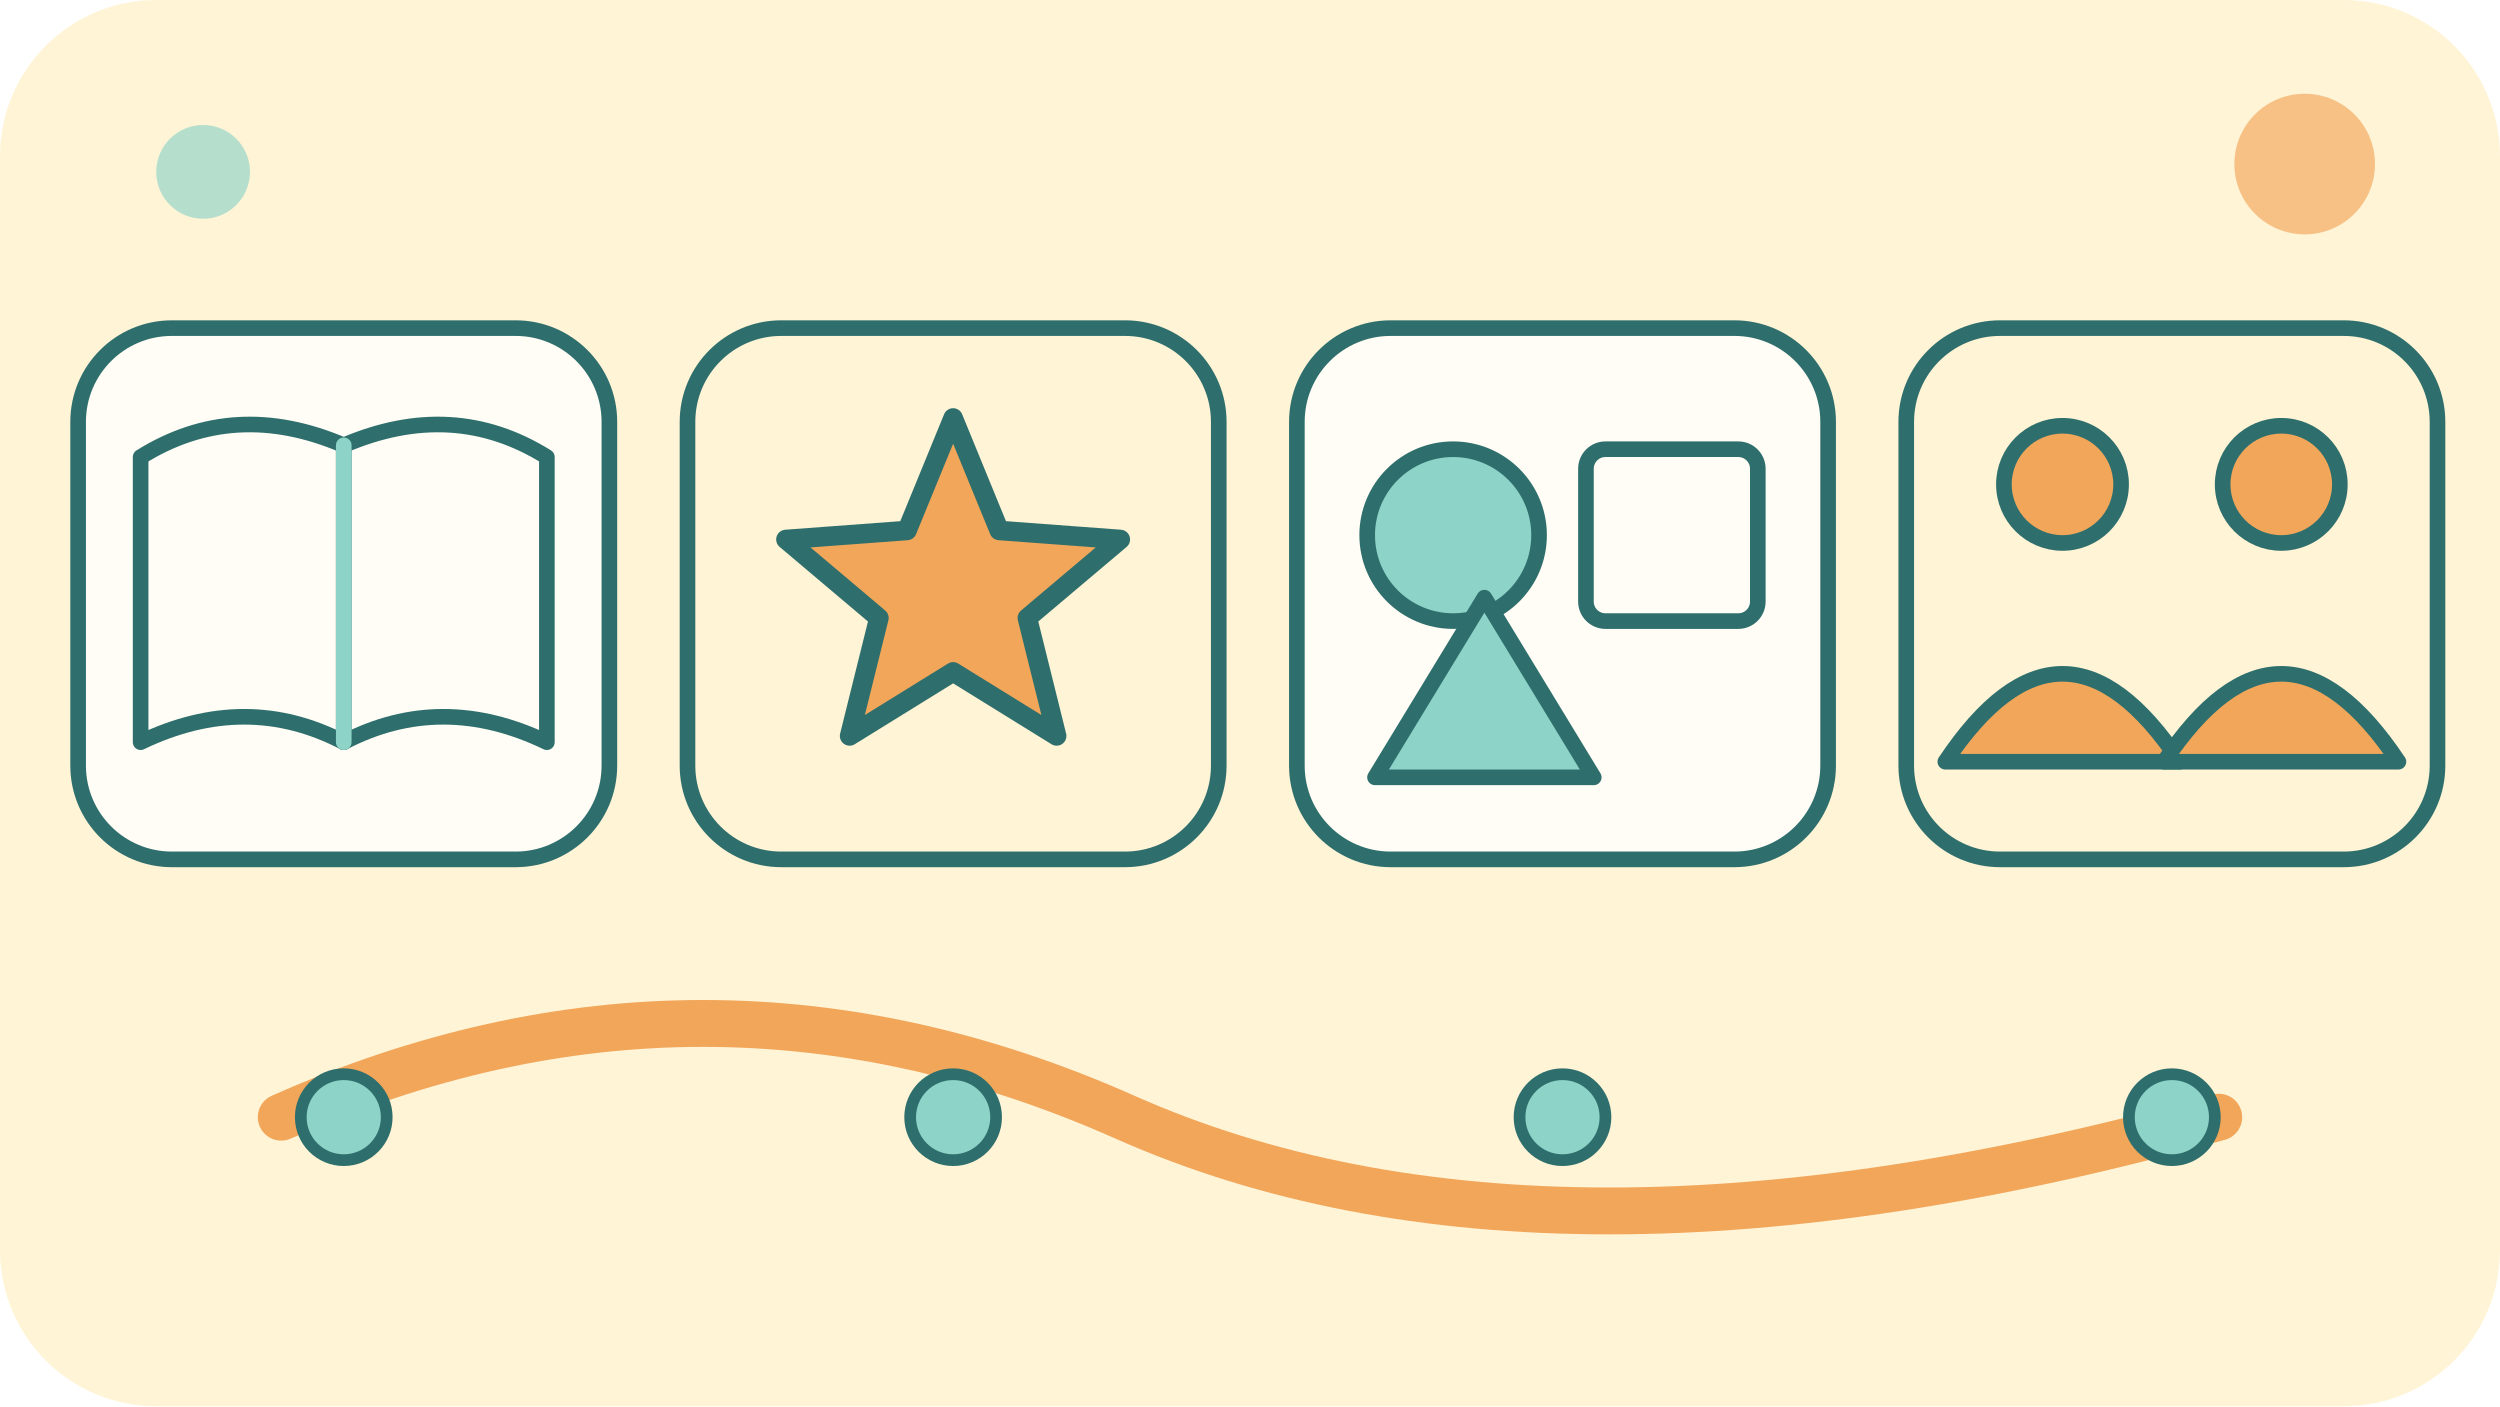
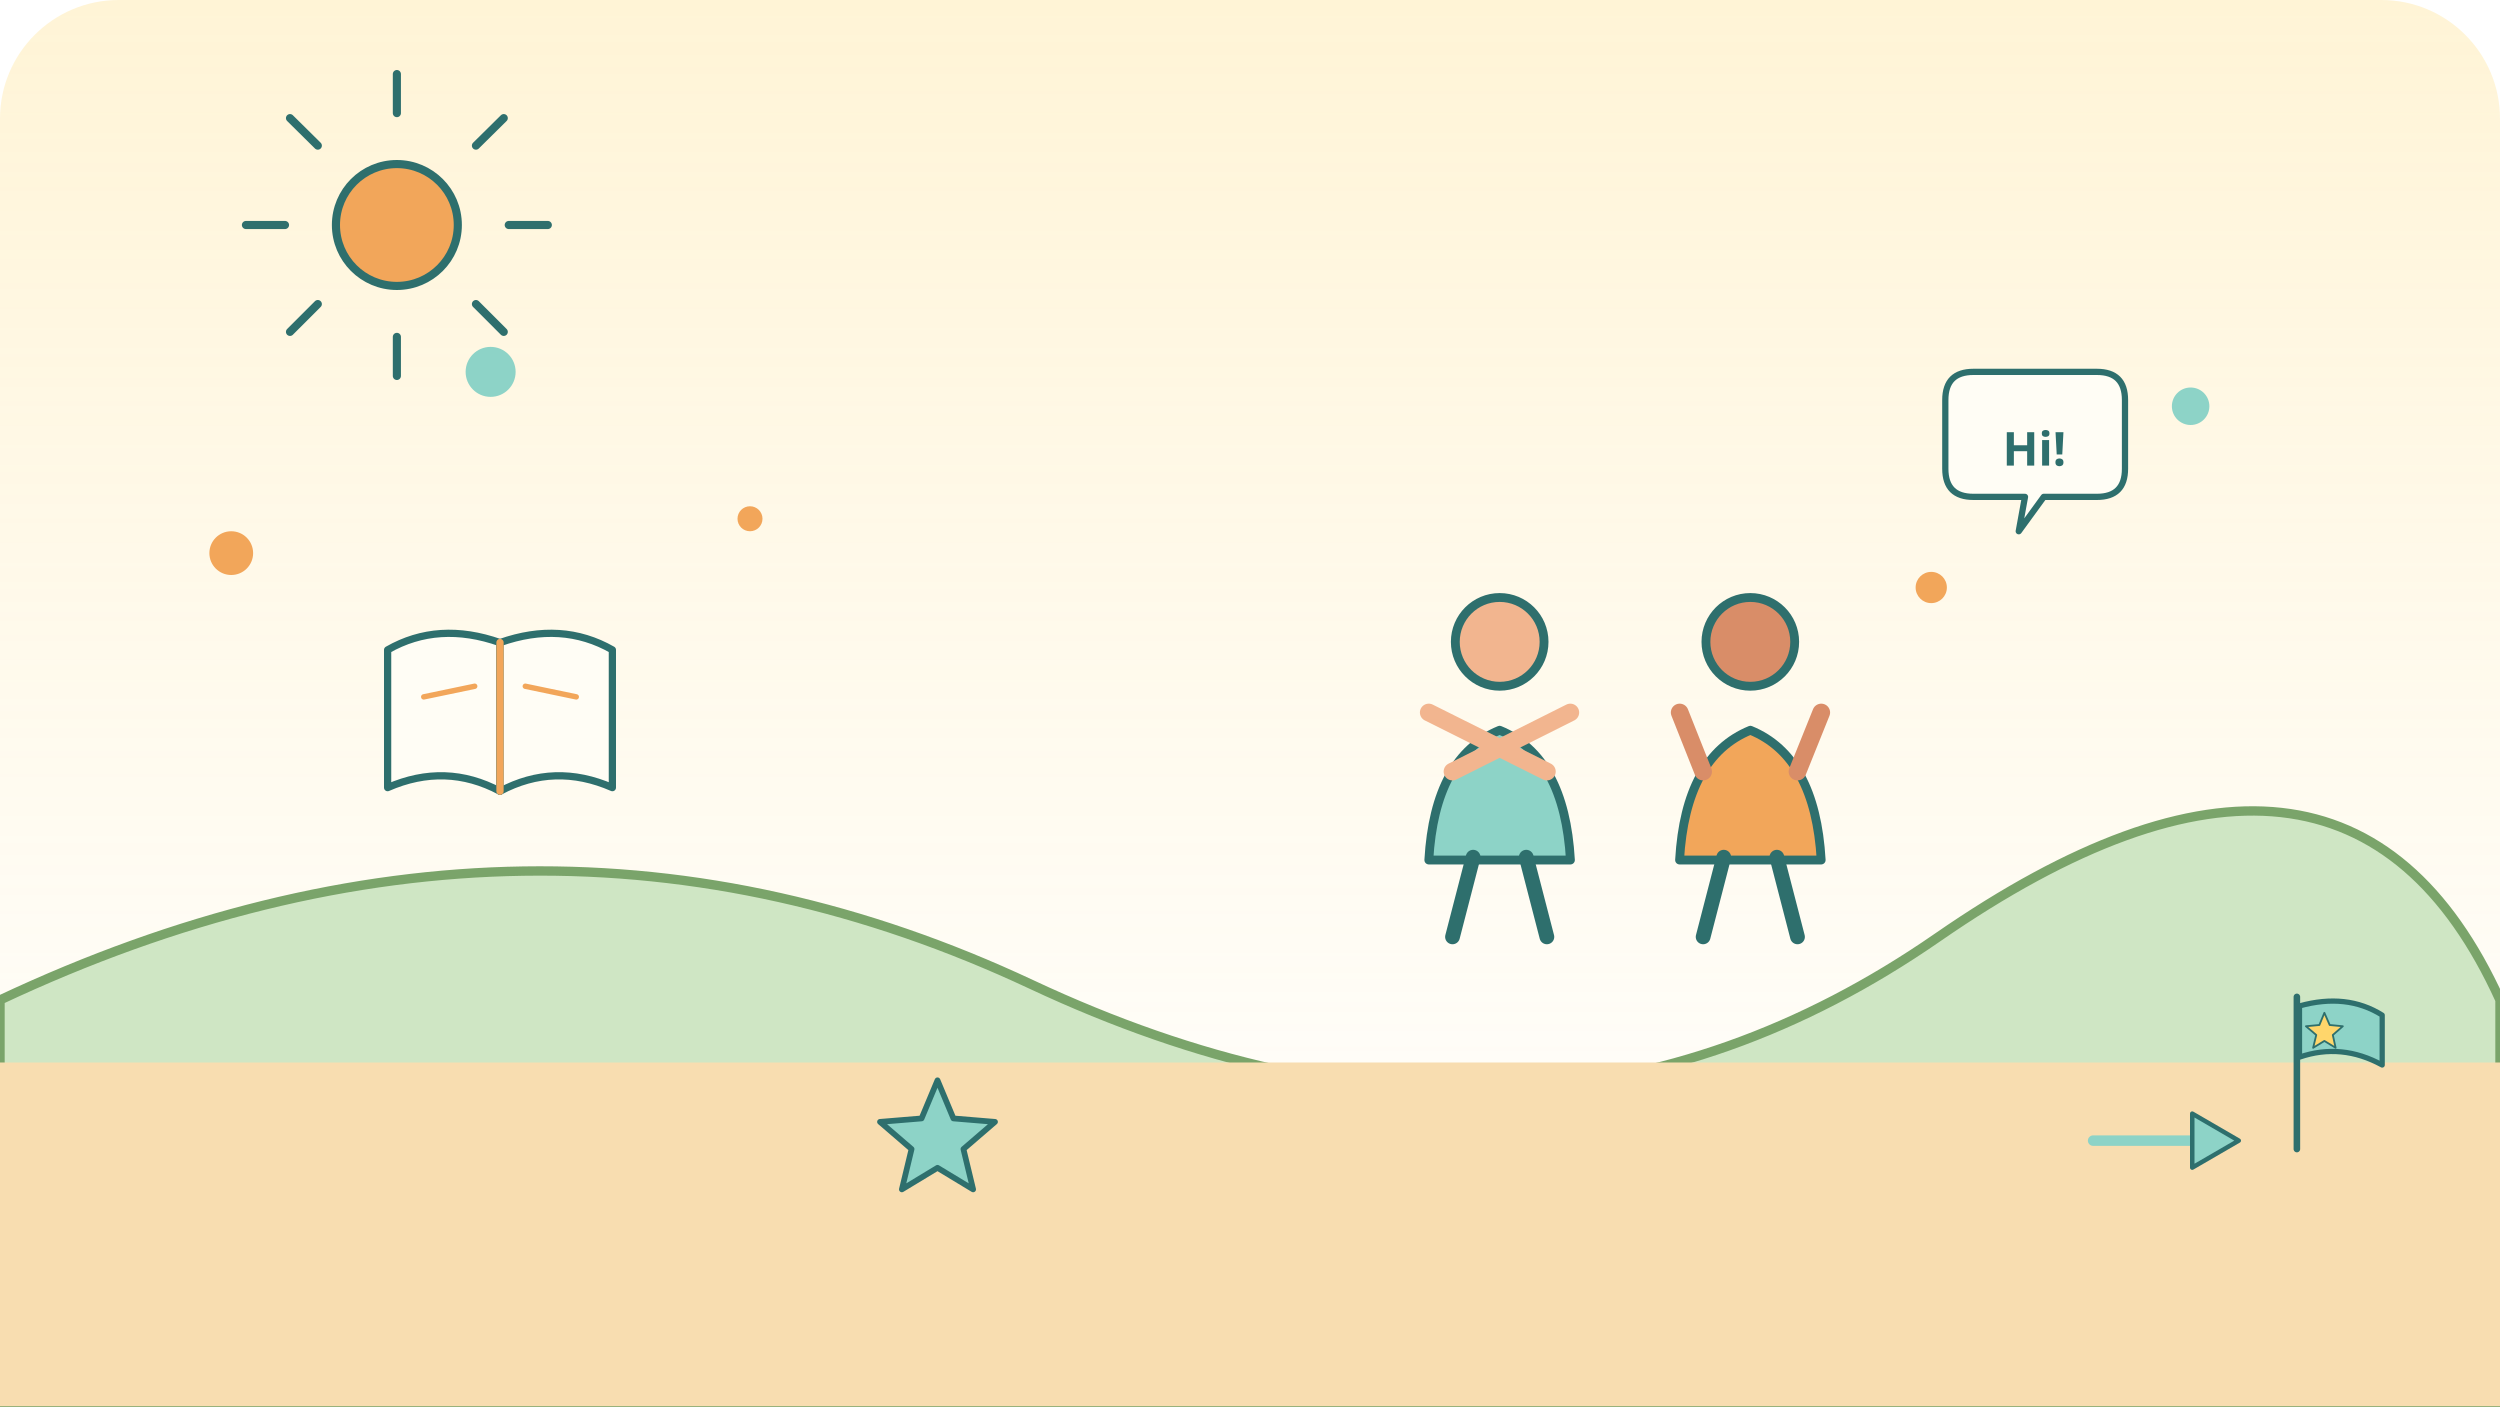
- <svg xmlns="http://www.w3.org/2000/svg" width="640" height="360" viewBox="0 0 640 360" role="img" aria-labelledby="title desc">
-   <rect width="640" height="360" rx="40" fill="#FFF4D6" />
-   <circle cx="590" cy="42" r="18" fill="#F2A65A" opacity="0.65" />
-   <circle cx="52" cy="44" r="12" fill="#8DD3C7" opacity="0.65" />
-   <path d="M72 286 Q180 238 288 286 T568 286" fill="none" stroke="#F2A65A" stroke-width="12" stroke-linejoin="round" stroke-linecap="round" />
-   <circle cx="88" cy="286" r="11" fill="#8DD3C7" stroke="#2E6F6D" stroke-width="3" />
-   <circle cx="244" cy="286" r="11" fill="#8DD3C7" stroke="#2E6F6D" stroke-width="3" />
-   <circle cx="400" cy="286" r="11" fill="#8DD3C7" stroke="#2E6F6D" stroke-width="3" />
-   <circle cx="556" cy="286" r="11" fill="#8DD3C7" stroke="#2E6F6D" stroke-width="3" />
-   <rect x="20" y="84" width="136" height="136" rx="24" fill="#FFFDF5" stroke="#2E6F6D" stroke-width="4" />
-   <path d="M88,114 Q60,102 36,117 L36,190 Q63,177 88,190 Z" fill="#FFFDF5" stroke="#2E6F6D" stroke-width="4" stroke-linejoin="round" stroke-linecap="round" />
-   <path d="M88,114 Q116,102 140,117 L140,190 Q113,177 88,190 Z" fill="#FFFDF5" stroke="#2E6F6D" stroke-width="4" stroke-linejoin="round" stroke-linecap="round" />
-   <line x1="88" y1="114" x2="88" y2="190" stroke="#8DD3C7" stroke-width="4" stroke-linecap="round" />
-   <rect x="176" y="84" width="136" height="136" rx="24" fill="#FFF4D6" stroke="#2E6F6D" stroke-width="4" />
-   <polygon points="244.0,107.0 255.8,135.8 286.8,138.1 263.0,158.2 270.5,188.4 244.0,172.0 217.5,188.4 225.0,158.2 201.2,138.1 232.2,135.8" fill="#F2A65A" stroke="#2E6F6D" stroke-width="5" stroke-linejoin="round" />
-   <rect x="332" y="84" width="136" height="136" rx="24" fill="#FFFDF5" stroke="#2E6F6D" stroke-width="4" />
-   <circle cx="372" cy="137" r="22" fill="#8DD3C7" stroke="#2E6F6D" stroke-width="4" />
-   <rect x="406" y="115" width="44" height="44" rx="5" fill="#FFFDF5" stroke="#2E6F6D" stroke-width="4" />
-   <polygon points="352,199 380,153 408,199" fill="#8DD3C7" stroke="#2E6F6D" stroke-width="4" stroke-linejoin="round" />
-   <rect x="488" y="84" width="136" height="136" rx="24" fill="#FFF4D6" stroke="#2E6F6D" stroke-width="4" />
-   <circle cx="528" cy="124" r="15" fill="#F2A65A" stroke="#2E6F6D" stroke-width="4" />
-   <circle cx="584" cy="124" r="15" fill="#F2A65A" stroke="#2E6F6D" stroke-width="4" />
-   <path d="M498,195 Q528,150 558,195 Z" fill="#F2A65A" stroke="#2E6F6D" stroke-width="4" stroke-linejoin="round" stroke-linecap="round" />
-   <path d="M554,195 Q584,150 614,195 Z" fill="#F2A65A" stroke="#2E6F6D" stroke-width="4" stroke-linejoin="round" stroke-linecap="round" />
+ <svg xmlns="http://www.w3.org/2000/svg" width="800" height="450" viewBox="0 0 800 450" role="img" aria-labelledby="title desc">
+   <defs>
+     <linearGradient id="sky" x1="0" y1="0" x2="0" y2="1">
+       <stop offset="0" stop-color="#FFF4D6" />
+       <stop offset="1" stop-color="#FFFFFF" stop-opacity="0.72" />
+     </linearGradient>
+   </defs>
+   <rect width="800" height="450" rx="38" fill="url(#sky)" />
+   <line x1="127.0" y1="36.2" x2="127.0" y2="23.7" stroke="#2E6F6D" stroke-width="2.6" stroke-linecap="round" />
+   <line x1="152.3" y1="46.6" x2="161.2" y2="37.8" stroke="#2E6F6D" stroke-width="2.6" stroke-linecap="round" />
+   <line x1="162.8" y1="72.0" x2="175.3" y2="72.0" stroke="#2E6F6D" stroke-width="2.6" stroke-linecap="round" />
+   <line x1="152.3" y1="97.3" x2="161.2" y2="106.2" stroke="#2E6F6D" stroke-width="2.6" stroke-linecap="round" />
+   <line x1="127.0" y1="107.8" x2="127.0" y2="120.3" stroke="#2E6F6D" stroke-width="2.6" stroke-linecap="round" />
+   <line x1="101.7" y1="97.3" x2="92.8" y2="106.2" stroke="#2E6F6D" stroke-width="2.6" stroke-linecap="round" />
+   <line x1="91.2" y1="72.0" x2="78.7" y2="72.0" stroke="#2E6F6D" stroke-width="2.6" stroke-linecap="round" />
+   <line x1="101.7" y1="46.6" x2="92.8" y2="37.8" stroke="#2E6F6D" stroke-width="2.6" stroke-linecap="round" />
+   <circle cx="127" cy="72" r="19.5" fill="#F2A65A" stroke="#2E6F6D" stroke-width="2.6" />
+   <path d="M0 320 Q170 240 330 315 T620 300 T800 320 L800 450 L0 450 Z" fill="#CFE6C4" stroke="#7AA46A" stroke-width="3" stroke-linecap="round" stroke-linejoin="round" />
+   <rect x="0" y="340" width="800" height="110" rx="0" fill="#F8DDB0" stroke="none" stroke-width="0" />
+   <circle cx="479.9" cy="205.4" r="14.2" fill="#F2B58F" stroke="#2E6F6D" stroke-width="2.832" />
+   <path d="M457.224,275.208 Q459.112,242.168 479.88,233.672 Q500.648,242.168 502.536,275.208 Z" fill="#8DD3C7" stroke="#2E6F6D" stroke-width="2.832" stroke-linecap="round" stroke-linejoin="round" />
+   <line x1="464.8" y1="246.9" x2="502.5" y2="228.0" stroke="#F2B58F" stroke-width="5.664" stroke-linecap="round" />
+   <line x1="495.0" y1="246.9" x2="457.2" y2="228.0" stroke="#F2B58F" stroke-width="5.664" stroke-linecap="round" />
+   <line x1="471.4" y1="274.3" x2="464.8" y2="299.8" stroke="#2E6F6D" stroke-width="4.72" stroke-linecap="round" />
+   <line x1="488.4" y1="274.3" x2="495.0" y2="299.8" stroke="#2E6F6D" stroke-width="4.72" stroke-linecap="round" />
+   <circle cx="560.1" cy="205.4" r="14.2" fill="#D98D68" stroke="#2E6F6D" stroke-width="2.832" />
+   <path d="M537.464,275.208 Q539.352,242.168 560.12,233.672 Q580.888,242.168 582.776,275.208 Z" fill="#F2A65A" stroke="#2E6F6D" stroke-width="2.832" stroke-linecap="round" stroke-linejoin="round" />
+   <line x1="545.0" y1="246.9" x2="537.5" y2="228.0" stroke="#D98D68" stroke-width="5.664" stroke-linecap="round" />
+   <line x1="575.2" y1="246.9" x2="582.8" y2="228.0" stroke="#D98D68" stroke-width="5.664" stroke-linecap="round" />
+   <line x1="551.6" y1="274.3" x2="545.0" y2="299.8" stroke="#2E6F6D" stroke-width="4.72" stroke-linecap="round" />
+   <line x1="568.6" y1="274.3" x2="575.2" y2="299.8" stroke="#2E6F6D" stroke-width="4.72" stroke-linecap="round" />
+   <path d="M160,205.64 Q140.28,198.68 124.04,207.96 L124.04,252.04 Q142.6,243.92 160,253.2 Z" fill="#FFFDF5" stroke="#2E6F6D" stroke-width="2.32" stroke-linecap="round" stroke-linejoin="round" />
+   <path d="M160,205.64 Q179.72,198.68 195.96,207.96 L195.96,252.04 Q177.4,243.92 160,253.2 Z" fill="#FFFDF5" stroke="#2E6F6D" stroke-width="2.32" stroke-linecap="round" stroke-linejoin="round" />
+   <line x1="160" y1="205.6" x2="160" y2="253.2" stroke="#F2A65A" stroke-width="2.32" stroke-linecap="round" />
+   <line x1="135.6" y1="223.0" x2="151.9" y2="219.6" stroke="#F2A65A" stroke-width="1.74" stroke-linecap="round" />
+   <line x1="168.1" y1="219.6" x2="184.4" y2="223.0" stroke="#F2A65A" stroke-width="1.74" stroke-linecap="round" />
+   <polygon points="300.0,345.7 305.1,357.9 318.4,359.0 308.3,367.7 311.4,380.6 300.0,373.7 288.6,380.6 291.7,367.7 281.6,359.0 294.9,357.9" fill="#8DD3C7" stroke="#2E6F6D" stroke-width="1.84" stroke-linejoin="round" />
+   <path d="M622.5,128.0 Q622.5,119.0 631.5,119.0 L671.0,119.0 Q680.0,119.0 680.0,128.0 L680.0,150.0 Q680.0,159.0 671.0,159.0 L654.0,159.0 L646.0,170.0 L648.0,159.0 L631.5,159.0 Q622.5,159.0 622.5,150.0 Z" fill="#FFFDF5" stroke="#2E6F6D" stroke-width="2.0" stroke-linecap="round" stroke-linejoin="round" />
+   <text x="651.0" y="149.0" font-family="sans-serif" font-size="15" font-weight="700" text-anchor="middle" fill="#2E6F6D">Hi!</text>
+   <line x1="669.8" y1="365" x2="705.8" y2="365" stroke="#8DD3C7" stroke-width="3.36" stroke-linecap="round" />
+   <polygon points="701.52,356.36 716.4,365 701.52,373.64" fill="#8DD3C7" stroke="#2E6F6D" stroke-width="1.44" stroke-linejoin="round" />
+   <circle cx="618" cy="188" r="5" fill="#F2A65A" stroke="none" stroke-width="0" />
+   <circle cx="701" cy="130" r="6" fill="#8DD3C7" stroke="none" stroke-width="0" />
+   <circle cx="74" cy="177" r="7" fill="#F2A65A" stroke="none" stroke-width="0" />
+   <circle cx="157" cy="119" r="8" fill="#8DD3C7" stroke="none" stroke-width="0" />
+   <circle cx="240" cy="166" r="4" fill="#F2A65A" stroke="none" stroke-width="0" />
+   <line x1="735" y1="319.0" x2="735" y2="367.7" stroke="#2E6F6D" stroke-width="2.1" stroke-linecap="round" />
+   <path d="M735.84,321.9 Q750.96,317.7 762.3,324.84 L762.3,340.8 Q749.28,333.66 735.84,338.28 Z" fill="#8DD3C7" stroke="#2E6F6D" stroke-width="1.68" stroke-linecap="round" stroke-linejoin="round" />
+   <polygon points="743.8,324.1 745.5,328.0 749.7,328.4 746.5,331.2 747.4,335.3 743.8,333.1 740.2,335.3 741.2,331.2 737.9,328.4 742.2,328.0" fill="#FFD66B" stroke="#2E6F6D" stroke-width="0.588" stroke-linejoin="round" />
</svg>
